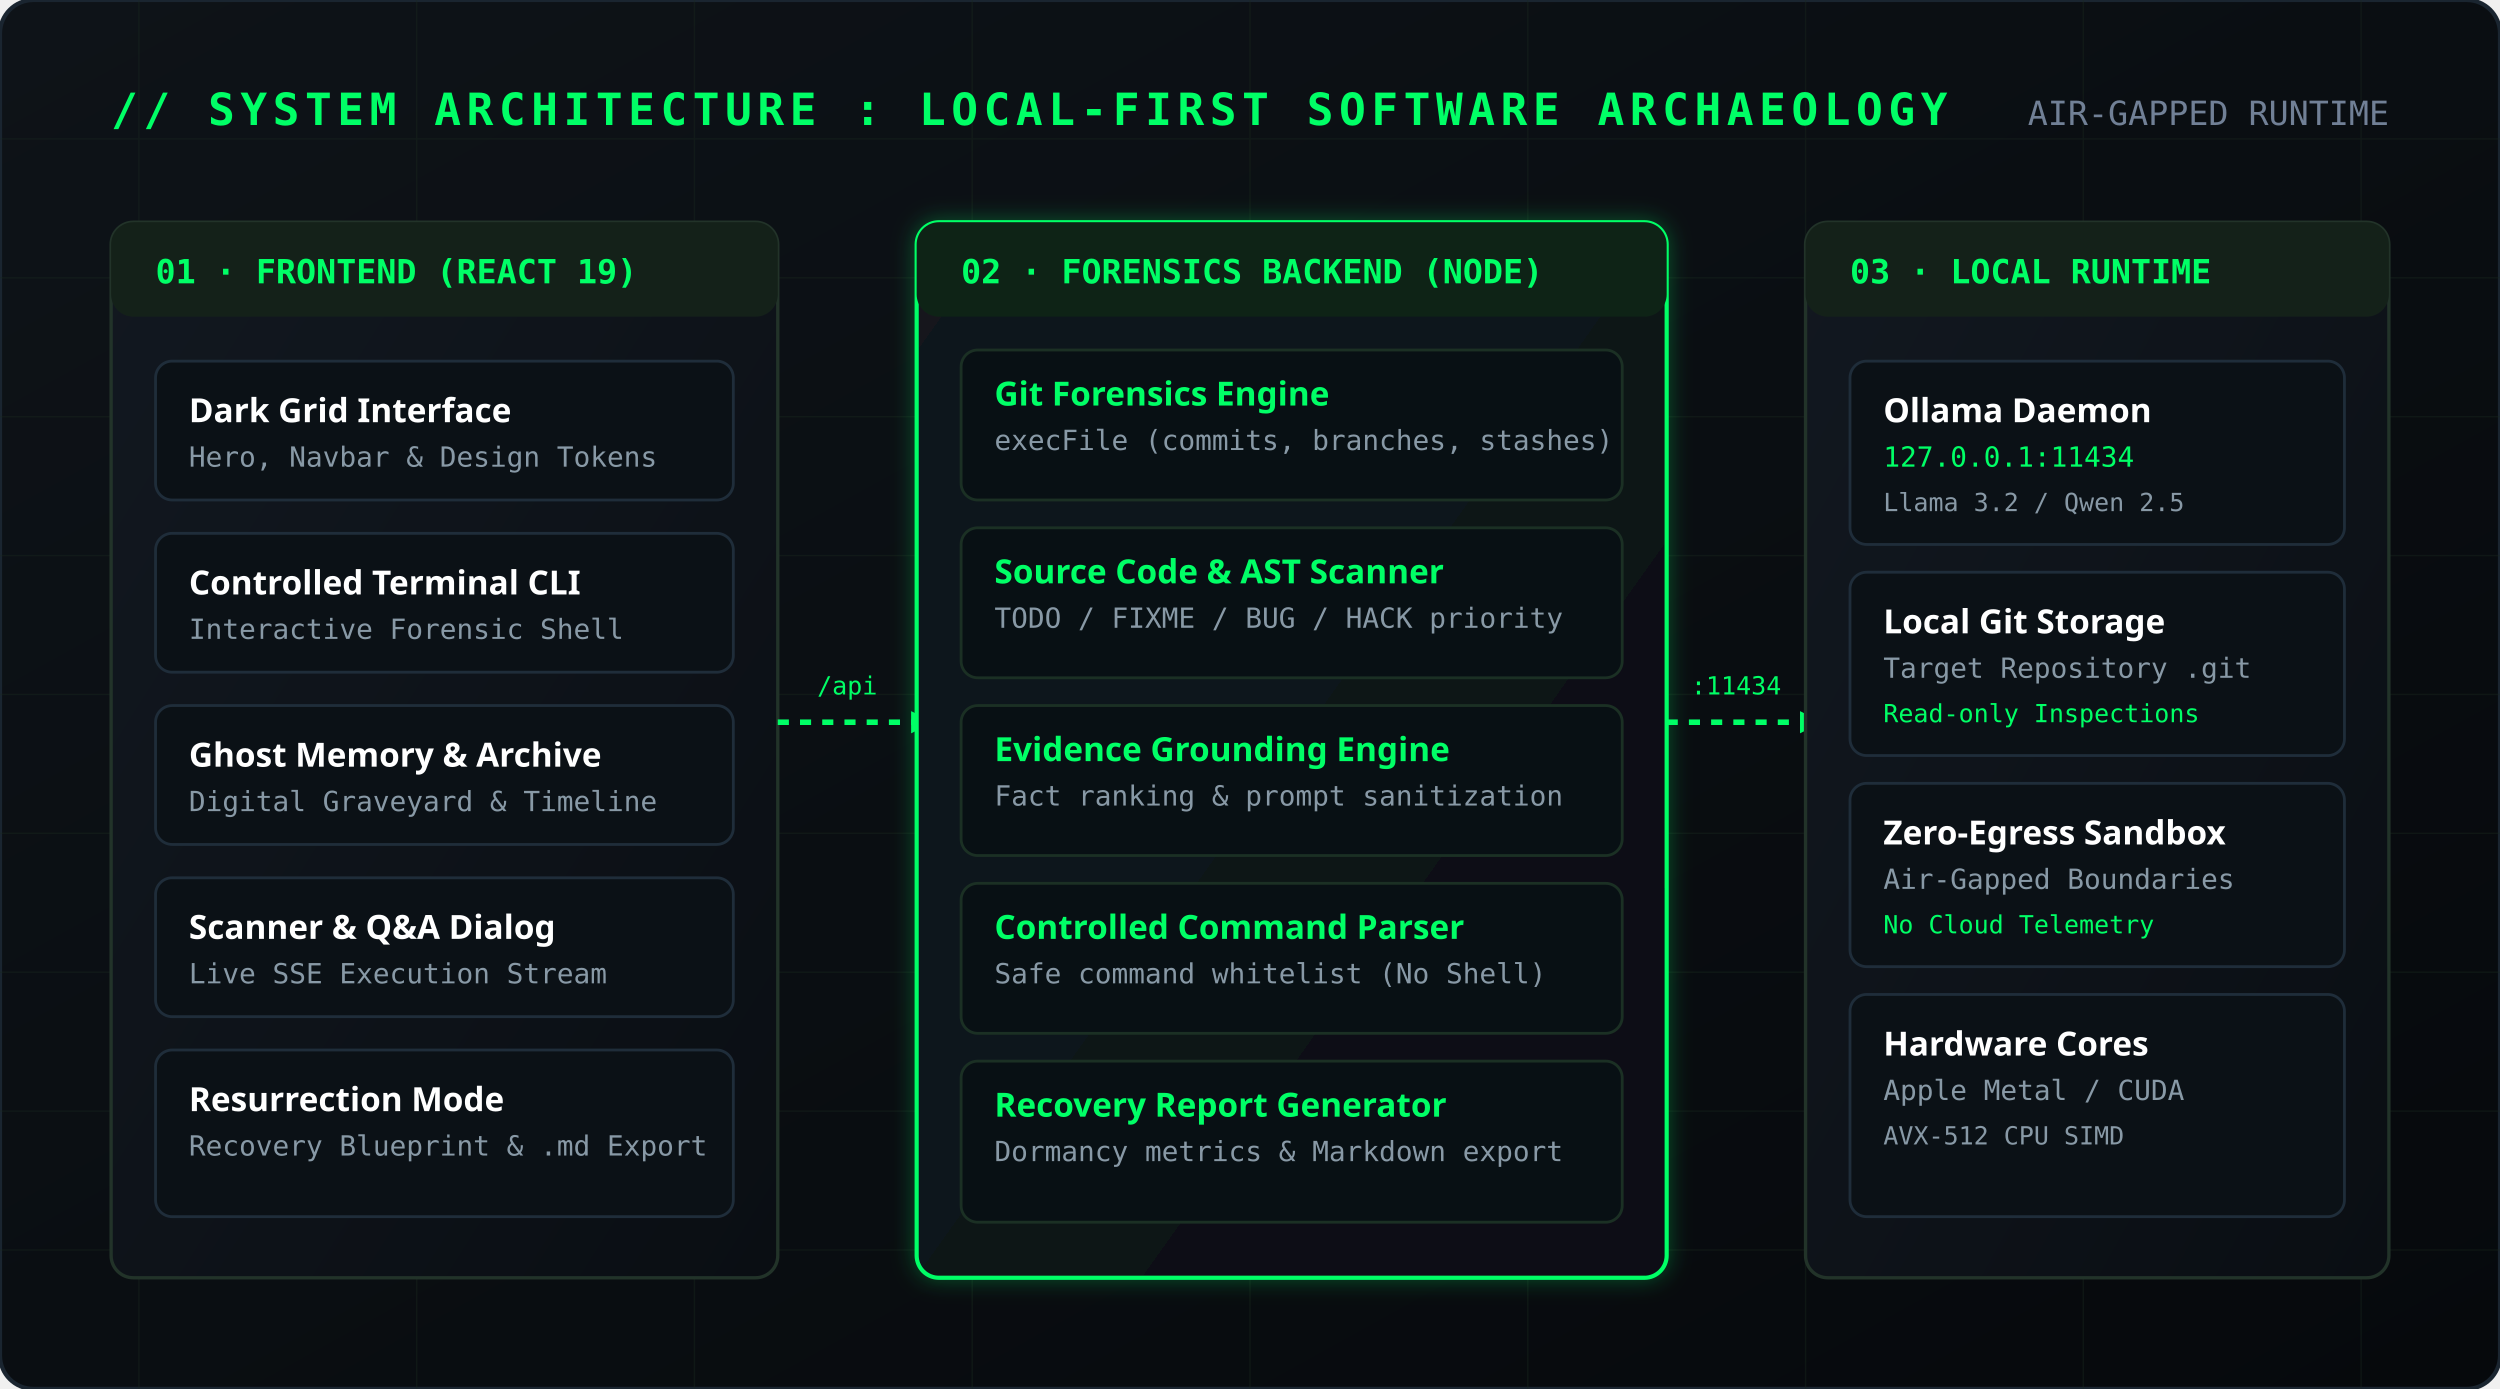
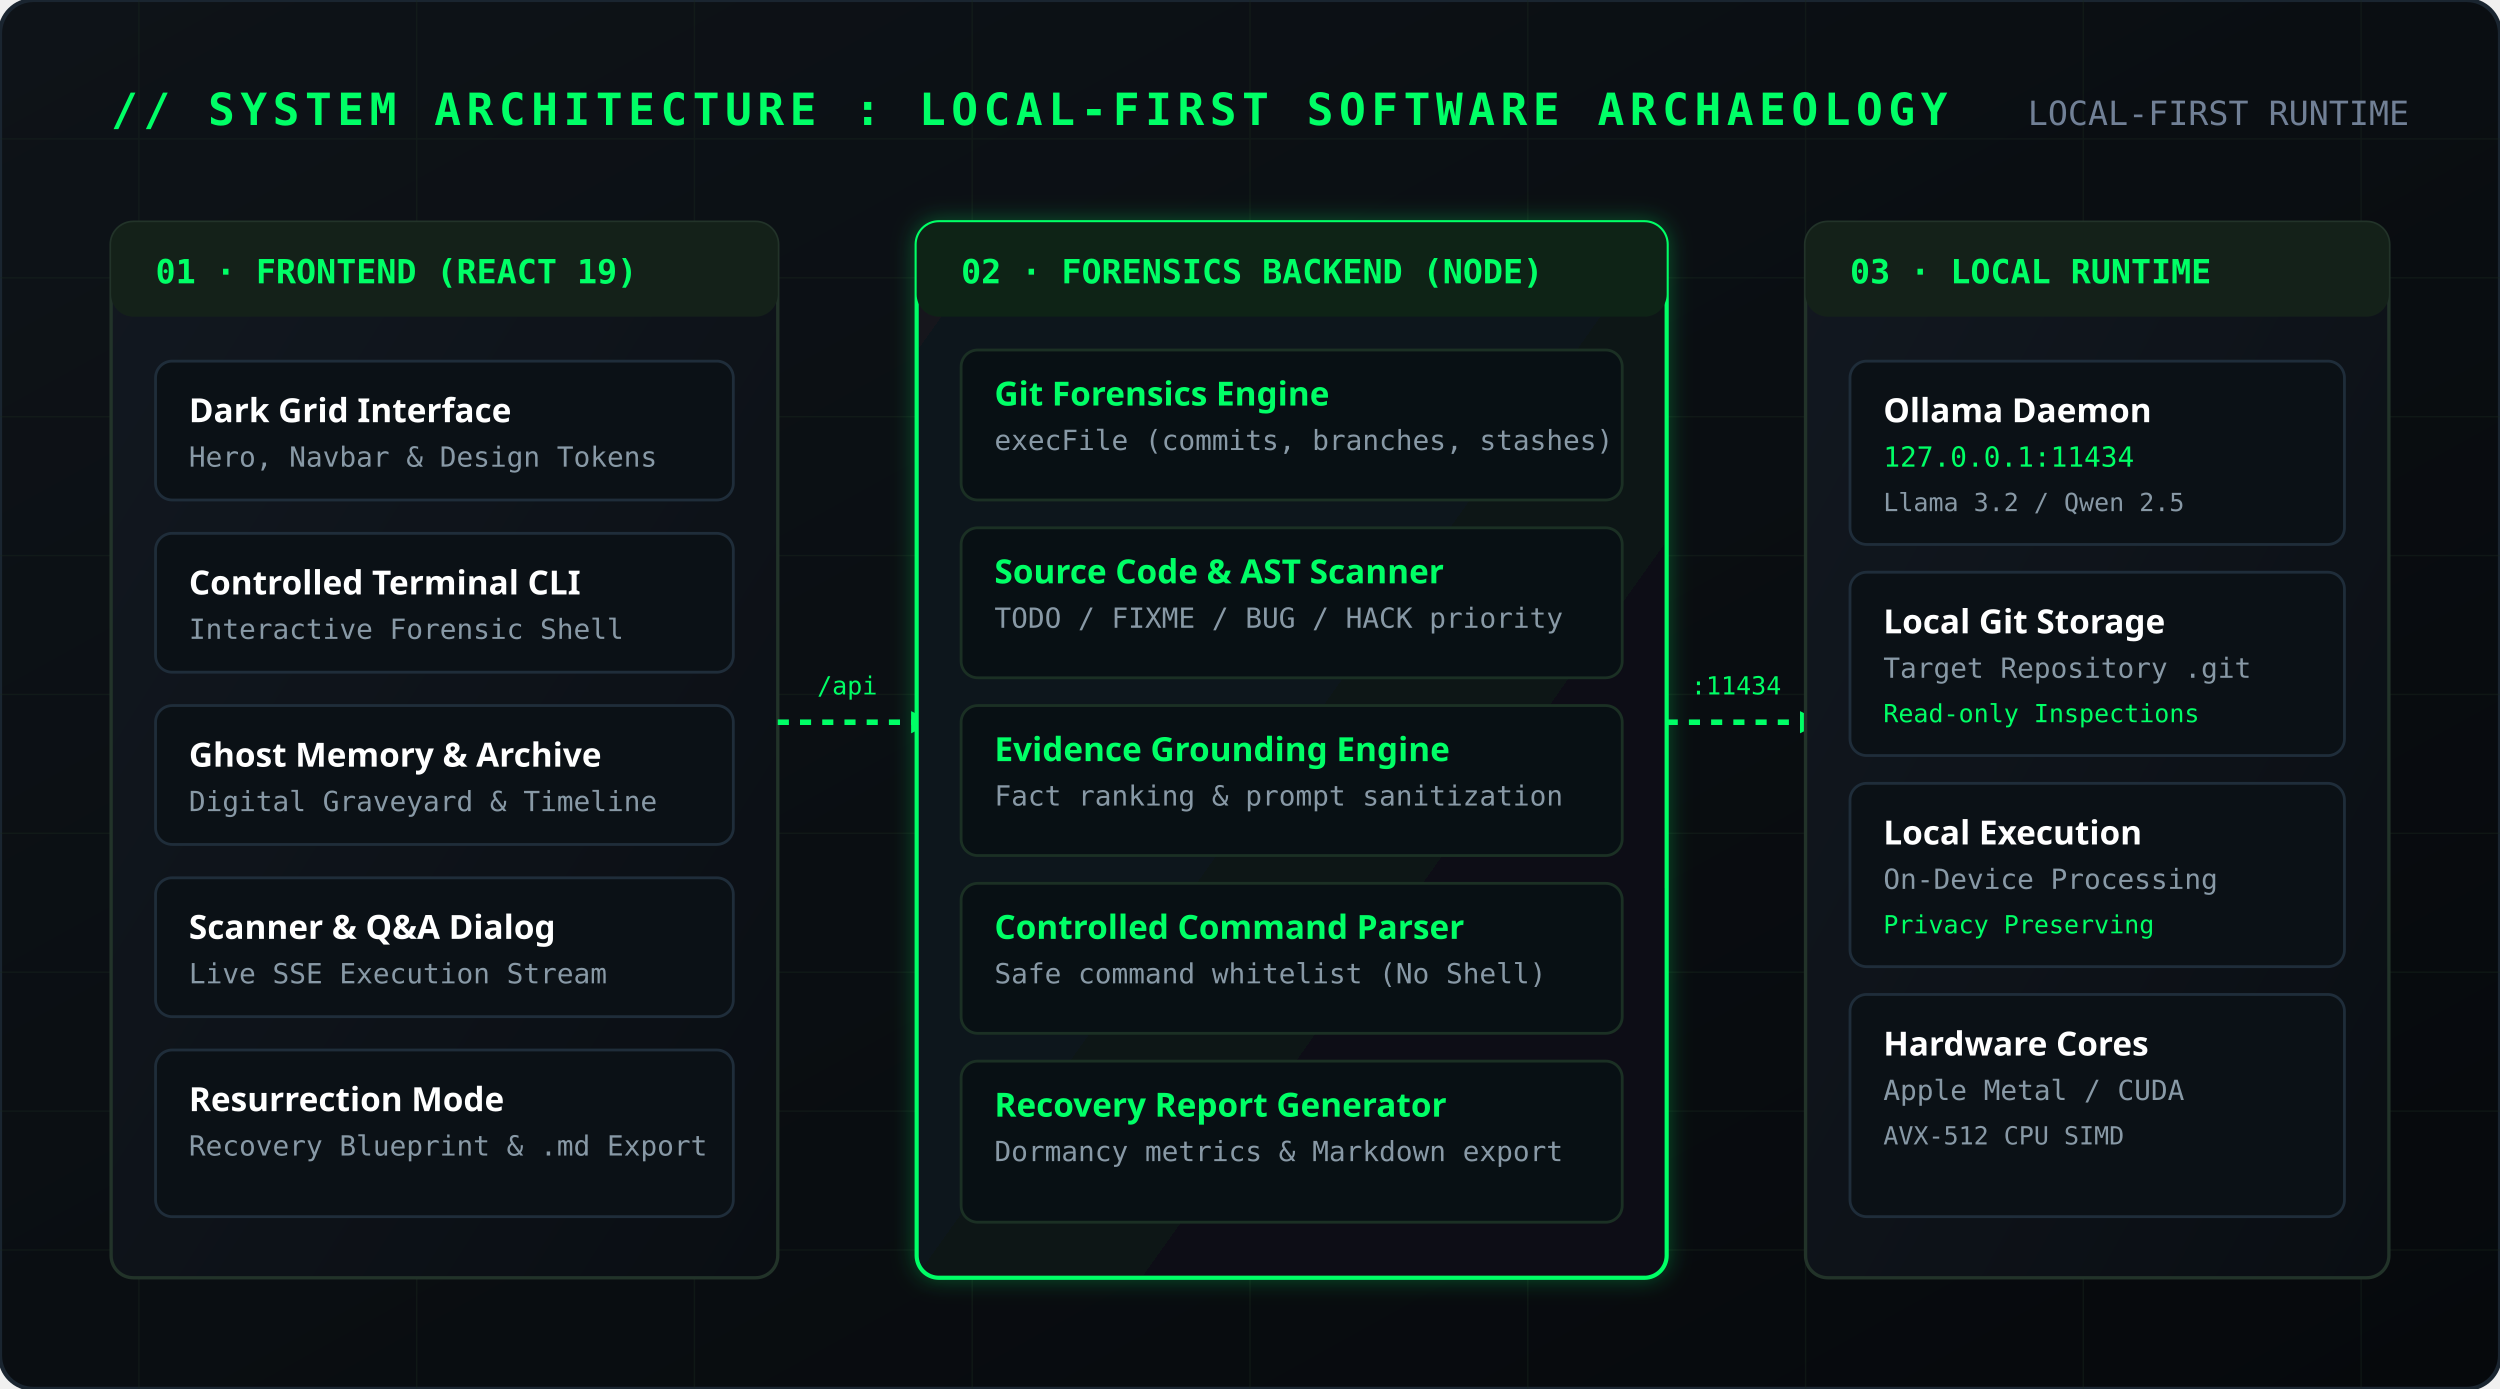
<svg xmlns="http://www.w3.org/2000/svg" viewBox="0 0 900 500" width="900" height="500">
  <defs>
    <linearGradient id="bgBox" x1="0%" y1="0%" x2="100%" y2="100%">
      <stop offset="0%" stop-color="#0e1318" />
      <stop offset="100%" stop-color="#06090c" />
    </linearGradient>
    <linearGradient id="cardBg" x1="0%" y1="0%" x2="100%" y2="100%">
      <stop offset="0%" stop-color="#121820" />
      <stop offset="100%" stop-color="#0a0e13" />
    </linearGradient>
    <filter id="glowGreen" x="-20%" y="-20%" width="140%" height="140%">
      <feDropShadow dx="0" dy="0" stdDeviation="4" flood-color="#00FF66" flood-opacity="0.3" />
    </filter>
  </defs>
  <rect x="0" y="0" width="900" height="500" fill="url(#bgBox)" stroke="#1a2530" stroke-width="1.5" rx="12" />
  <path d="M 0 50 L 900 50 M 0 100 L 900 100 M 0 150 L 900 150 M 0 200 L 900 200 M 0 250 L 900 250 M 0 300 L 900 300 M 0 350 L 900 350 M 0 400 L 900 400 M 0 450 L 900 450            M 50 0 L 50 500 M 150 0 L 150 500 M 250 0 L 250 500 M 350 0 L 350 500 M 450 0 L 450 500 M 550 0 L 550 500 M 650 0 L 650 500 M 750 0 L 750 500 M 850 0 L 850 500" stroke="#1a2820" stroke-width="0.5" stroke-opacity="0.4" />
  <text x="40" y="45" font-family="'JetBrains Mono', Consolas, monospace" font-size="16" font-weight="700" fill="#00FF66" letter-spacing="2">
    // SYSTEM ARCHITECTURE : LOCAL-FIRST SOFTWARE ARCHAEOLOGY
  </text>
  <text x="730" y="45" font-family="'JetBrains Mono', Consolas, monospace" font-size="12" fill="#718096">
-     AIR-GAPPED RUNTIME
+     LOCAL-FIRST RUNTIME
  </text>
  <rect x="40" y="80" width="240" height="380" rx="8" fill="url(#cardBg)" stroke="#223329" stroke-width="1.2" />
  <rect x="40" y="80" width="240" height="34" rx="8" fill="#142119" />
  <text x="56" y="102" font-family="'JetBrains Mono', monospace" font-size="12" font-weight="700" fill="#00FF66">
    01 · FRONTEND (REACT 19)
  </text>
  <rect x="56" y="130" width="208" height="50" rx="6" fill="#0b1116" stroke="#1f2d3a" />
  <text x="68" y="152" font-family="sans-serif" font-size="12" font-weight="bold" fill="#ffffff">Dark Grid Interface</text>
  <text x="68" y="168" font-family="'JetBrains Mono', monospace" font-size="10" fill="#8899a6">Hero, Navbar &amp; Design Tokens</text>
  <rect x="56" y="192" width="208" height="50" rx="6" fill="#0b1116" stroke="#1f2d3a" />
  <text x="68" y="214" font-family="sans-serif" font-size="12" font-weight="bold" fill="#ffffff">Controlled Terminal CLI</text>
  <text x="68" y="230" font-family="'JetBrains Mono', monospace" font-size="10" fill="#8899a6">Interactive Forensic Shell</text>
  <rect x="56" y="254" width="208" height="50" rx="6" fill="#0b1116" stroke="#1f2d3a" />
  <text x="68" y="276" font-family="sans-serif" font-size="12" font-weight="bold" fill="#ffffff">Ghost Memory &amp; Archive</text>
  <text x="68" y="292" font-family="'JetBrains Mono', monospace" font-size="10" fill="#8899a6">Digital Graveyard &amp; Timeline</text>
  <rect x="56" y="316" width="208" height="50" rx="6" fill="#0b1116" stroke="#1f2d3a" />
  <text x="68" y="338" font-family="sans-serif" font-size="12" font-weight="bold" fill="#ffffff">Scanner &amp; Q&amp;A Dialog</text>
  <text x="68" y="354" font-family="'JetBrains Mono', monospace" font-size="10" fill="#8899a6">Live SSE Execution Stream</text>
  <rect x="56" y="378" width="208" height="60" rx="6" fill="#0b1116" stroke="#1f2d3a" />
  <text x="68" y="400" font-family="sans-serif" font-size="12" font-weight="bold" fill="#ffffff">Resurrection Mode</text>
  <text x="68" y="416" font-family="'JetBrains Mono', monospace" font-size="10" fill="#8899a6">Recovery Blueprint &amp; .md Export</text>
  <line x1="280" y1="260" x2="330" y2="260" stroke="#00FF66" stroke-width="2" stroke-dasharray="4 4" />
  <polygon points="328,256 336,260 328,264" fill="#00FF66" />
  <text x="305" y="250" text-anchor="middle" font-family="'JetBrains Mono', monospace" font-size="9" fill="#00FF66">/api</text>
  <rect x="330" y="80" width="270" height="380" rx="8" fill="url(#cardBg)" stroke="#00FF66" stroke-width="1.5" filter="url(#glowGreen)" />
  <rect x="330" y="80" width="270" height="34" rx="8" fill="#0e2316" />
  <text x="346" y="102" font-family="'JetBrains Mono', monospace" font-size="12" font-weight="700" fill="#00FF66">
    02 · FORENSICS BACKEND (NODE)
  </text>
  <rect x="346" y="126" width="238" height="54" rx="6" fill="#081014" stroke="#1b3024" />
  <text x="358" y="146" font-family="sans-serif" font-size="12" font-weight="bold" fill="#00FF66">Git Forensics Engine</text>
  <text x="358" y="162" font-family="'JetBrains Mono', monospace" font-size="10" fill="#8899a6">execFile (commits, branches, stashes)</text>
  <rect x="346" y="190" width="238" height="54" rx="6" fill="#081014" stroke="#1b3024" />
  <text x="358" y="210" font-family="sans-serif" font-size="12" font-weight="bold" fill="#00FF66">Source Code &amp; AST Scanner</text>
  <text x="358" y="226" font-family="'JetBrains Mono', monospace" font-size="10" fill="#8899a6">TODO / FIXME / BUG / HACK priority</text>
  <rect x="346" y="254" width="238" height="54" rx="6" fill="#081014" stroke="#1b3024" />
  <text x="358" y="274" font-family="sans-serif" font-size="12" font-weight="bold" fill="#00FF66">Evidence Grounding Engine</text>
  <text x="358" y="290" font-family="'JetBrains Mono', monospace" font-size="10" fill="#8899a6">Fact ranking &amp; prompt sanitization</text>
  <rect x="346" y="318" width="238" height="54" rx="6" fill="#081014" stroke="#1b3024" />
  <text x="358" y="338" font-family="sans-serif" font-size="12" font-weight="bold" fill="#00FF66">Controlled Command Parser</text>
  <text x="358" y="354" font-family="'JetBrains Mono', monospace" font-size="10" fill="#8899a6">Safe command whitelist (No Shell)</text>
  <rect x="346" y="382" width="238" height="58" rx="6" fill="#081014" stroke="#1b3024" />
  <text x="358" y="402" font-family="sans-serif" font-size="12" font-weight="bold" fill="#00FF66">Recovery Report Generator</text>
  <text x="358" y="418" font-family="'JetBrains Mono', monospace" font-size="10" fill="#8899a6">Dormancy metrics &amp; Markdown export</text>
  <line x1="600" y1="260" x2="650" y2="260" stroke="#00FF66" stroke-width="2" stroke-dasharray="4 4" />
  <polygon points="648,256 656,260 648,264" fill="#00FF66" />
  <text x="625" y="250" text-anchor="middle" font-family="'JetBrains Mono', monospace" font-size="9" fill="#00FF66">:11434</text>
  <rect x="650" y="80" width="210" height="380" rx="8" fill="url(#cardBg)" stroke="#223329" stroke-width="1.2" />
  <rect x="650" y="80" width="210" height="34" rx="8" fill="#142119" />
  <text x="666" y="102" font-family="'JetBrains Mono', monospace" font-size="12" font-weight="700" fill="#00FF66">
    03 · LOCAL RUNTIME
  </text>
  <rect x="666" y="130" width="178" height="66" rx="6" fill="#0b1116" stroke="#1f2d3a" />
  <text x="678" y="152" font-family="sans-serif" font-size="12" font-weight="bold" fill="#ffffff">Ollama Daemon</text>
  <text x="678" y="168" font-family="'JetBrains Mono', monospace" font-size="10" fill="#00FF66">127.0.0.1:11434</text>
  <text x="678" y="184" font-family="'JetBrains Mono', monospace" font-size="9" fill="#8899a6">Llama 3.2 / Qwen 2.5</text>
  <rect x="666" y="206" width="178" height="66" rx="6" fill="#0b1116" stroke="#1f2d3a" />
  <text x="678" y="228" font-family="sans-serif" font-size="12" font-weight="bold" fill="#ffffff">Local Git Storage</text>
  <text x="678" y="244" font-family="'JetBrains Mono', monospace" font-size="10" fill="#8899a6">Target Repository .git</text>
  <text x="678" y="260" font-family="'JetBrains Mono', monospace" font-size="9" fill="#00FF66">Read-only Inspections</text>
  <rect x="666" y="282" width="178" height="66" rx="6" fill="#0b1116" stroke="#1f2d3a" />
-   <text x="678" y="304" font-family="sans-serif" font-size="12" font-weight="bold" fill="#ffffff">Zero-Egress Sandbox</text>
-   <text x="678" y="320" font-family="'JetBrains Mono', monospace" font-size="10" fill="#8899a6">Air-Gapped Boundaries</text>
-   <text x="678" y="336" font-family="'JetBrains Mono', monospace" font-size="9" fill="#00FF66">No Cloud Telemetry</text>
+   <text x="678" y="304" font-family="sans-serif" font-size="12" font-weight="bold" fill="#ffffff">Local Execution</text>
+   <text x="678" y="320" font-family="'JetBrains Mono', monospace" font-size="10" fill="#8899a6">On-Device Processing</text>
+   <text x="678" y="336" font-family="'JetBrains Mono', monospace" font-size="9" fill="#00FF66">Privacy Preserving</text>
  <rect x="666" y="358" width="178" height="80" rx="6" fill="#0b1116" stroke="#1f2d3a" />
  <text x="678" y="380" font-family="sans-serif" font-size="12" font-weight="bold" fill="#ffffff">Hardware Cores</text>
  <text x="678" y="396" font-family="'JetBrains Mono', monospace" font-size="10" fill="#8899a6">Apple Metal / CUDA</text>
  <text x="678" y="412" font-family="'JetBrains Mono', monospace" font-size="9" fill="#8899a6">AVX-512 CPU SIMD</text>
</svg>
